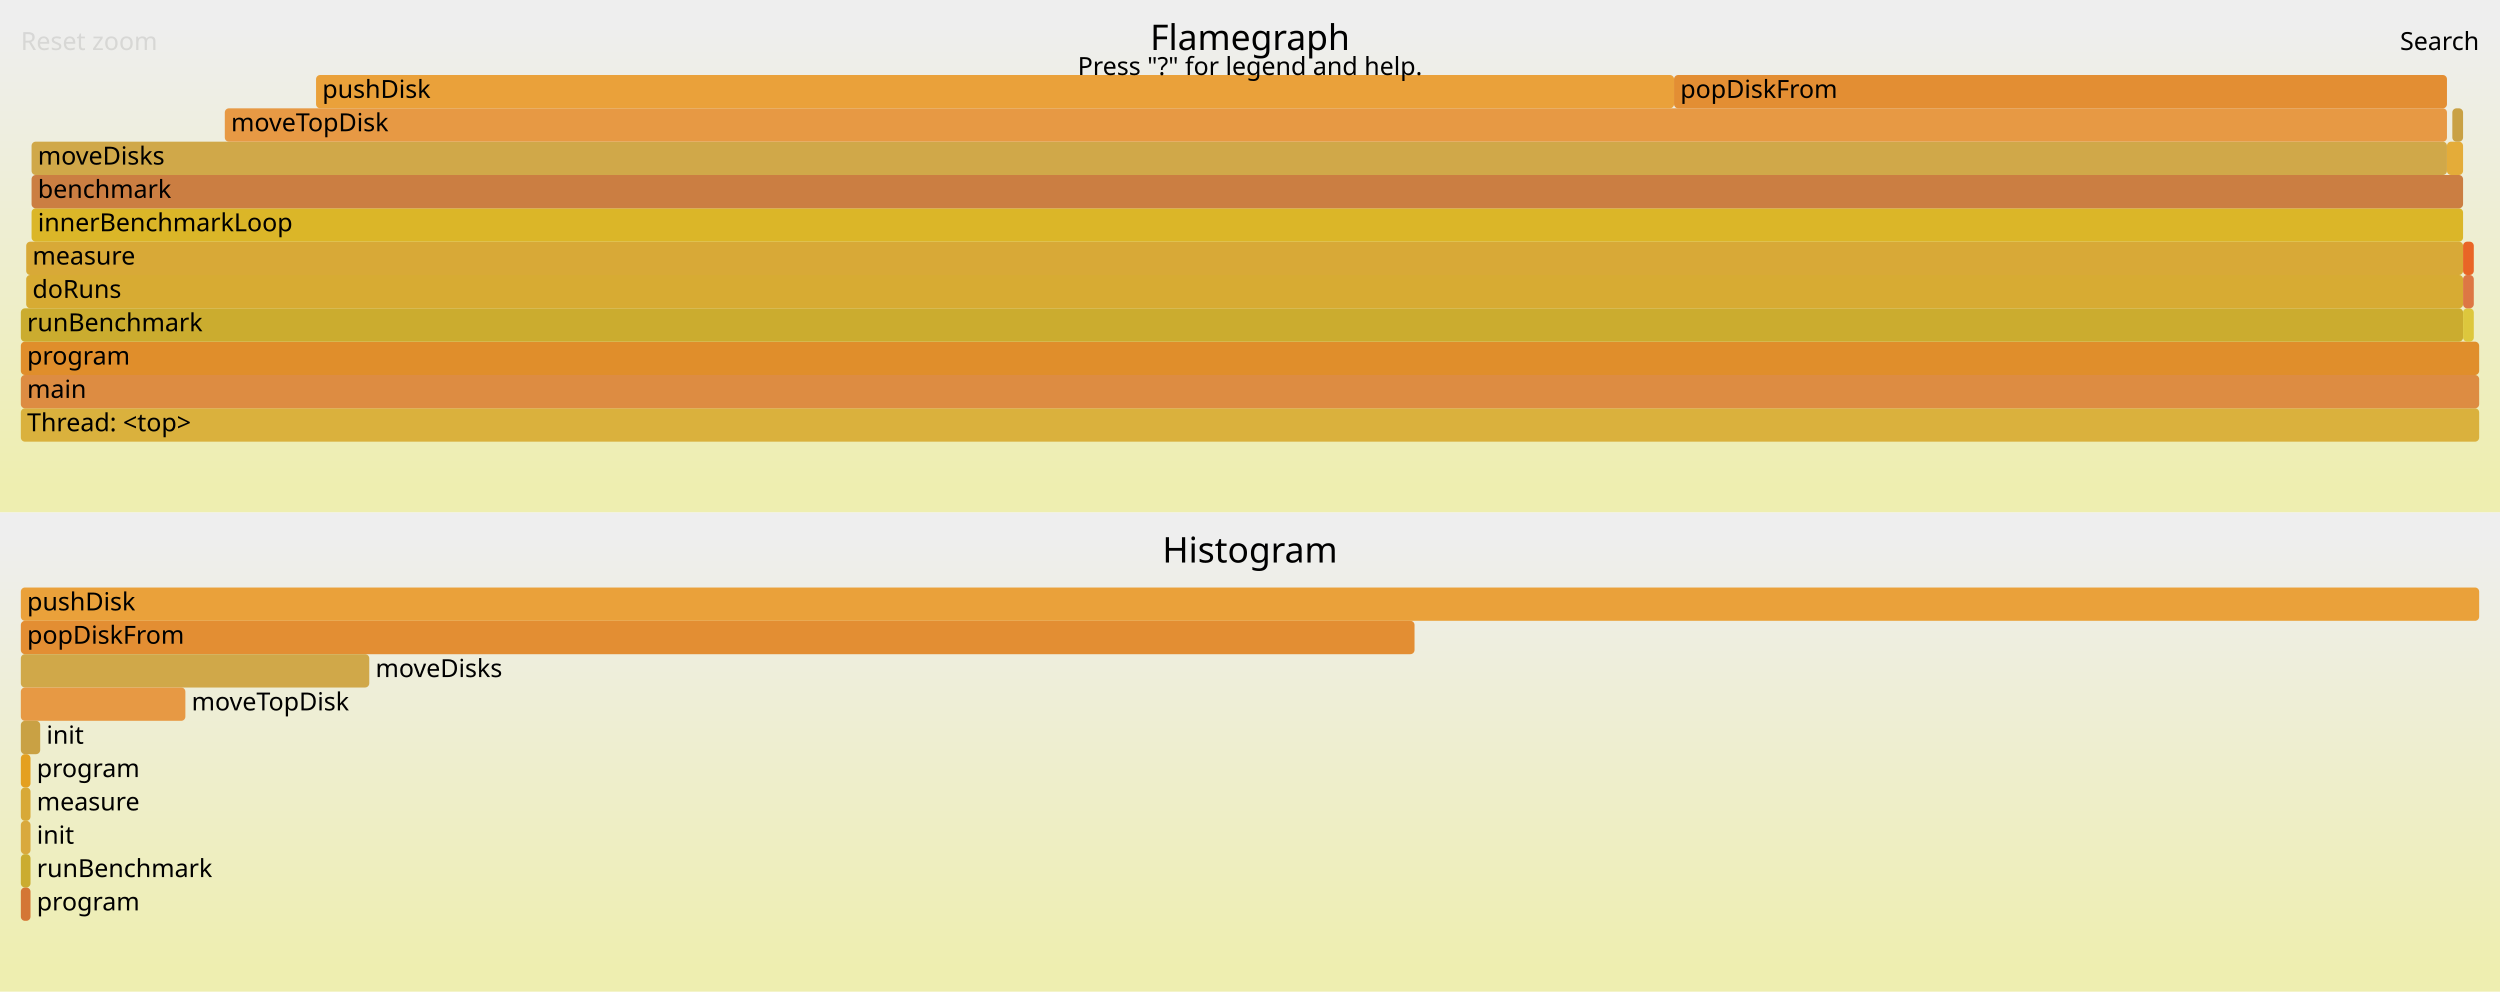
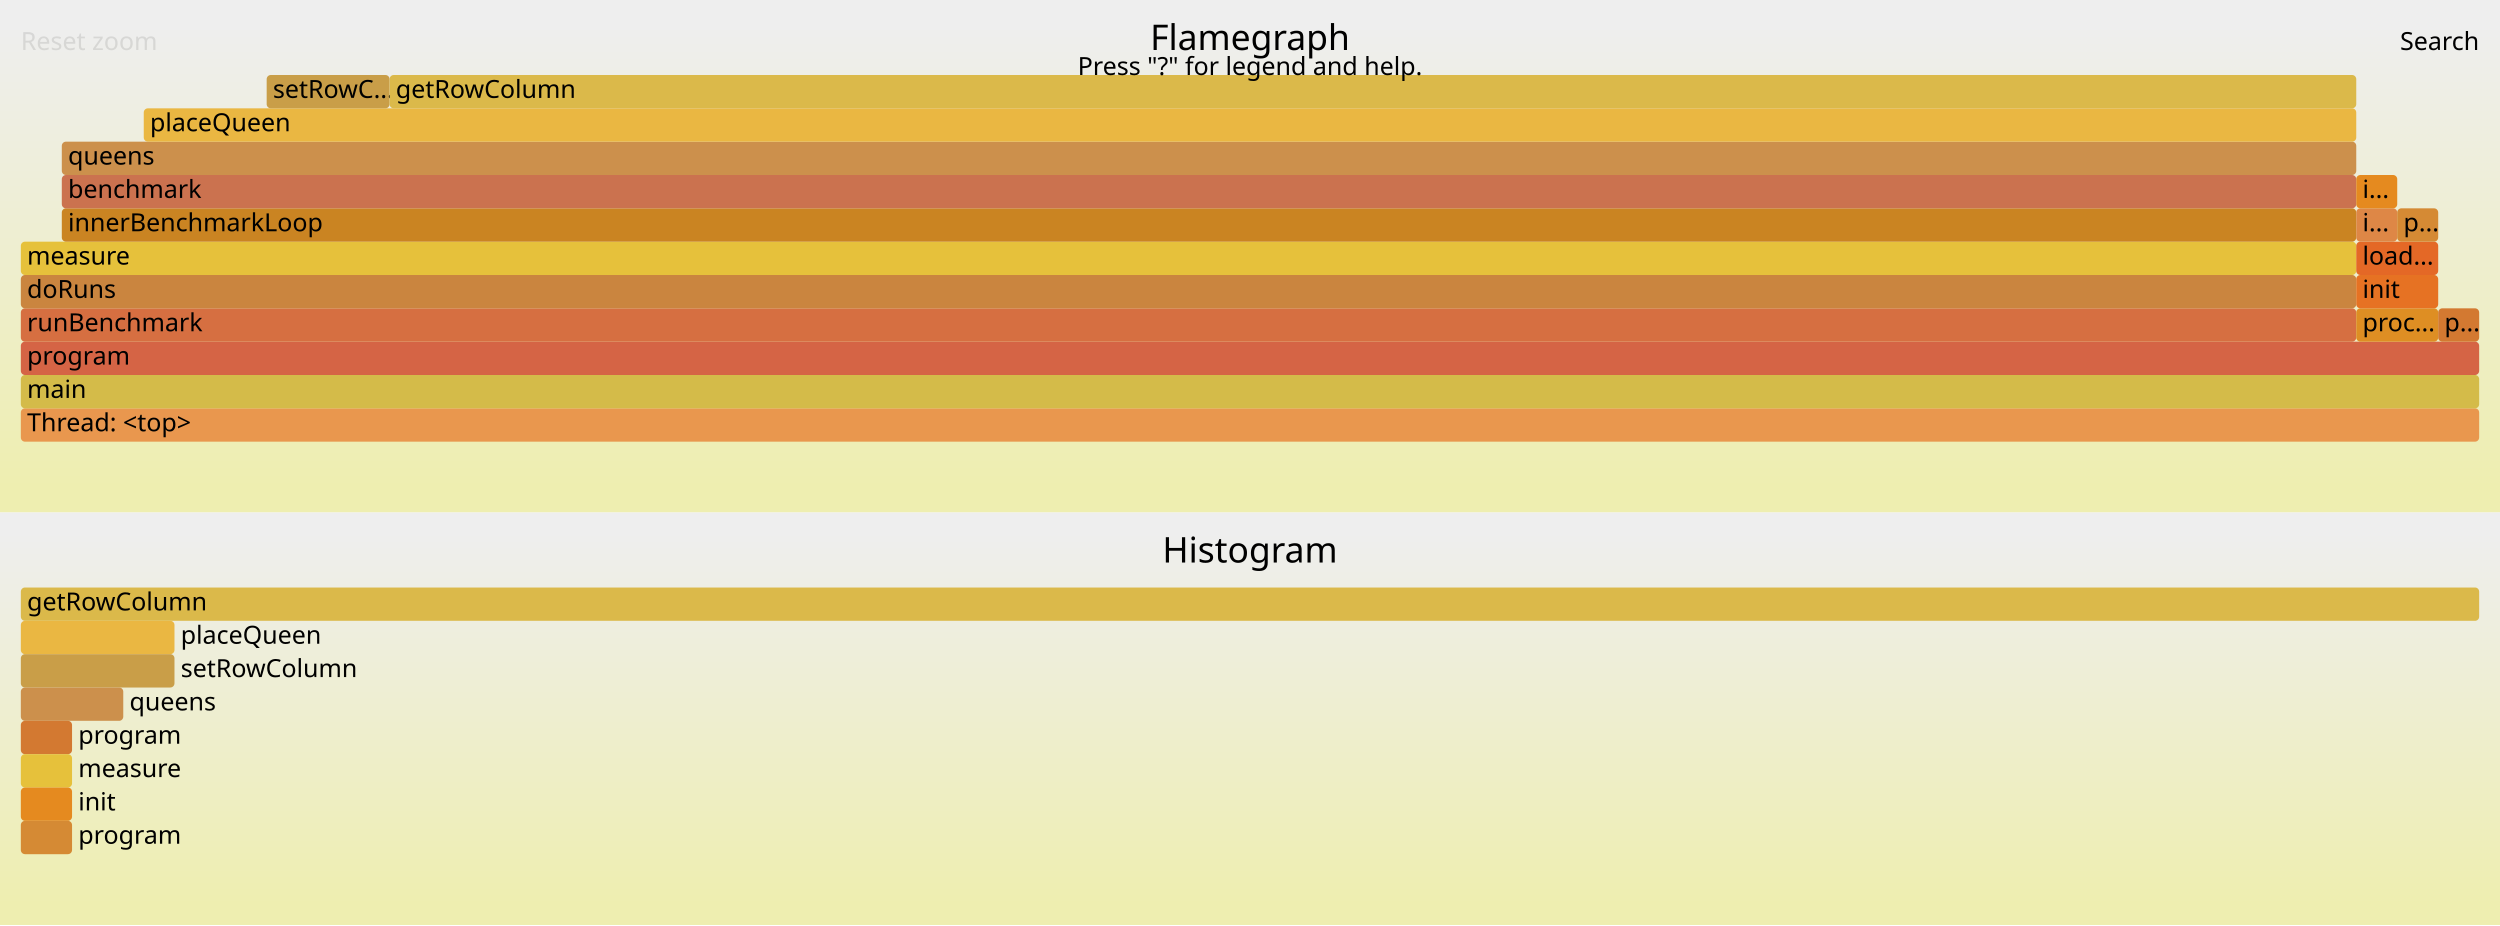
- <svg xmlns="http://www.w3.org/2000/svg" version="1.1" width="1200" height="476" viewBox="0 0 1200 476">
+ <svg xmlns="http://www.w3.org/2000/svg" version="1.1" width="1200" height="444" viewBox="0 0 1200 444">
  <defs>
    <linearGradient id="background" y1="0" y2="1" x1="0" x2="0">
      <stop stop-color="#eeeeee" offset="5%" />
      <stop stop-color="#eeeeb0" offset="95%" />
    </linearGradient>
  </defs>
  <style type="text/css">
.func_g:hover { stroke:black; stroke-width:0.5; cursor:pointer; }.func_h:hover { stroke:black; stroke-width:0.5; cursor:pointer; }</style>
  <svg viewBox="0.0 -246 1200 246" x="0.0" y="0.0" wdith="1200.0" height="246.0">
    <g id="flamegraph">
      <rect x="0" y="-246" width="1200" height="246" fill="url(#background)" id="fg_canvas" />
      <g class="func_g" id="f_0">
-         <rect x="10" y="-50" width="1180" height="16" fill="rgb(218, 177, 61)" rx="2" ry="2" />
+         <rect x="10" y="-50" width="1180" height="16" fill="rgb(233, 151, 78)" rx="2" ry="2" />
        <text text-anchor="left" x="13" y="-39" font-size="12" font-family="Verdana" fill="rgb(0, 0, 0)">Thread: &lt;top&gt;</text>
      </g>
      <g class="func_g" id="f_1">
-         <rect x="10" y="-66" width="1180" height="16" fill="rgb(221, 140, 66)" rx="2" ry="2" />
+         <rect x="10" y="-66" width="1180" height="16" fill="rgb(212, 187, 73)" rx="2" ry="2" />
        <text text-anchor="left" x="13" y="-55" font-size="12" font-family="Verdana" fill="rgb(0, 0, 0)">main</text>
      </g>
      <g class="func_g" id="f_2">
-         <rect x="10" y="-82" width="1180" height="16" fill="rgb(224, 142, 43)" rx="2" ry="2" />
+         <rect x="10" y="-82" width="1180" height="16" fill="rgb(213, 100, 69)" rx="2" ry="2" />
        <text text-anchor="left" x="13" y="-71" font-size="12" font-family="Verdana" fill="rgb(0, 0, 0)">program</text>
      </g>
      <g class="func_g" id="f_3">
-         <rect x="10" y="-98" width="1172.271" height="16" fill="rgb(203, 172, 47)" rx="2" ry="2" />
+         <rect x="10" y="-98" width="1121" height="16" fill="rgb(214, 111, 65)" rx="2" ry="2" />
        <text text-anchor="left" x="13" y="-87" font-size="12" font-family="Verdana" fill="rgb(0, 0, 0)">runBenchmark</text>
      </g>
      <g class="func_g" id="f_4">
-         <rect x="1182.271" y="-98" width="5.153" height="16" fill="rgb(221, 199, 61)" rx="2" ry="2" />
-         <text text-anchor="left" x="1185.271" y="-87" font-size="12" font-family="Verdana" fill="rgb(0, 0, 0)" />
+         <rect x="1131" y="-98" width="39.333" height="16" fill="rgb(222, 142, 35)" rx="2" ry="2" />
+         <text text-anchor="left" x="1134" y="-87" font-size="12" font-family="Verdana" fill="rgb(0, 0, 0)">proc...</text>
+       </g>
+       <g class="func_g" id="f_5">
+         <rect x="1170.333" y="-98" width="19.667" height="16" fill="rgb(211, 121, 49)" rx="2" ry="2" />
+         <text text-anchor="left" x="1173.333" y="-87" font-size="12" font-family="Verdana" fill="rgb(0, 0, 0)">p...</text>
      </g>
      <g class="func_g" id="f_6">
-         <rect x="12.576" y="-114" width="1169.694" height="16" fill="rgb(215, 171, 51)" rx="2" ry="2" />
-         <text text-anchor="left" x="15.576" y="-103" font-size="12" font-family="Verdana" fill="rgb(0, 0, 0)">doRuns</text>
+         <rect x="10" y="-114" width="1121" height="16" fill="rgb(202, 133, 63)" rx="2" ry="2" />
+         <text text-anchor="left" x="13" y="-103" font-size="12" font-family="Verdana" fill="rgb(0, 0, 0)">doRuns</text>
      </g>
      <g class="func_g" id="f_7">
-         <rect x="1182.271" y="-114" width="5.153" height="16" fill="rgb(221, 119, 68)" rx="2" ry="2" />
-         <text text-anchor="left" x="1185.271" y="-103" font-size="12" font-family="Verdana" fill="rgb(0, 0, 0)" />
+         <rect x="1131" y="-114" width="39.333" height="16" fill="rgb(230, 114, 35)" rx="2" ry="2" />
+         <text text-anchor="left" x="1134" y="-103" font-size="12" font-family="Verdana" fill="rgb(0, 0, 0)">init</text>
      </g>
      <g class="func_g" id="f_8">
-         <rect x="12.576" y="-130" width="1169.694" height="16" fill="rgb(216, 169, 55)" rx="2" ry="2" />
-         <text text-anchor="left" x="15.576" y="-119" font-size="12" font-family="Verdana" fill="rgb(0, 0, 0)">measure</text>
+         <rect x="10" y="-130" width="1121" height="16" fill="rgb(230, 193, 59)" rx="2" ry="2" />
+         <text text-anchor="left" x="13" y="-119" font-size="12" font-family="Verdana" fill="rgb(0, 0, 0)">measure</text>
      </g>
      <g class="func_g" id="f_9">
-         <rect x="1182.271" y="-130" width="5.153" height="16" fill="rgb(233, 101, 38)" rx="2" ry="2" />
-         <text text-anchor="left" x="1185.271" y="-119" font-size="12" font-family="Verdana" fill="rgb(0, 0, 0)" />
+         <rect x="1131" y="-130" width="39.333" height="16" fill="rgb(228, 104, 38)" rx="2" ry="2" />
+         <text text-anchor="left" x="1134" y="-119" font-size="12" font-family="Verdana" fill="rgb(0, 0, 0)">load...</text>
      </g>
      <g class="func_g" id="f_10">
-         <rect x="15.153" y="-146" width="1167.118" height="16" fill="rgb(219, 182, 40)" rx="2" ry="2" />
-         <text text-anchor="left" x="18.153" y="-135" font-size="12" font-family="Verdana" fill="rgb(0, 0, 0)">innerBenchmarkLoop</text>
+         <rect x="29.667" y="-146" width="1101.333" height="16" fill="rgb(202, 132, 34)" rx="2" ry="2" />
+         <text text-anchor="left" x="32.667" y="-135" font-size="12" font-family="Verdana" fill="rgb(0, 0, 0)">innerBenchmarkLoop</text>
+       </g>
+       <g class="func_g" id="f_11">
+         <rect x="1131" y="-146" width="19.667" height="16" fill="rgb(222, 135, 70)" rx="2" ry="2" />
+         <text text-anchor="left" x="1134" y="-135" font-size="12" font-family="Verdana" fill="rgb(0, 0, 0)">i...</text>
+       </g>
+       <g class="func_g" id="f_12">
+         <rect x="1150.667" y="-146" width="19.667" height="16" fill="rgb(213, 138, 52)" rx="2" ry="2" />
+         <text text-anchor="left" x="1153.667" y="-135" font-size="12" font-family="Verdana" fill="rgb(0, 0, 0)">p...</text>
      </g>
      <g class="func_g" id="f_13">
-         <rect x="15.153" y="-162" width="1167.118" height="16" fill="rgb(203, 126, 66)" rx="2" ry="2" />
-         <text text-anchor="left" x="18.153" y="-151" font-size="12" font-family="Verdana" fill="rgb(0, 0, 0)">benchmark</text>
+         <rect x="29.667" y="-162" width="1101.333" height="16" fill="rgb(203, 114, 79)" rx="2" ry="2" />
+         <text text-anchor="left" x="32.667" y="-151" font-size="12" font-family="Verdana" fill="rgb(0, 0, 0)">benchmark</text>
      </g>
      <g class="func_g" id="f_14">
-         <rect x="15.153" y="-178" width="1159.389" height="16" fill="rgb(208, 168, 73)" rx="2" ry="2" />
-         <text text-anchor="left" x="18.153" y="-167" font-size="12" font-family="Verdana" fill="rgb(0, 0, 0)">moveDisks</text>
+         <rect x="1131" y="-162" width="19.667" height="16" fill="rgb(229, 138, 31)" rx="2" ry="2" />
+         <text text-anchor="left" x="1134" y="-151" font-size="12" font-family="Verdana" fill="rgb(0, 0, 0)">i...</text>
      </g>
      <g class="func_g" id="f_15">
-         <rect x="1174.541" y="-178" width="7.729" height="16" fill="rgb(228, 172, 57)" rx="2" ry="2" />
-         <text text-anchor="left" x="1177.541" y="-167" font-size="12" font-family="Verdana" fill="rgb(0, 0, 0)" />
+         <rect x="29.667" y="-178" width="1101.333" height="16" fill="rgb(204, 144, 76)" rx="2" ry="2" />
+         <text text-anchor="left" x="32.667" y="-167" font-size="12" font-family="Verdana" fill="rgb(0, 0, 0)">queens</text>
+       </g>
+       <g class="func_g" id="f_16">
+         <rect x="69" y="-194" width="1062" height="16" fill="rgb(234, 183, 66)" rx="2" ry="2" />
+         <text text-anchor="left" x="72" y="-183" font-size="12" font-family="Verdana" fill="rgb(0, 0, 0)">placeQueen</text>
+       </g>
+       <g class="func_g" id="f_18">
+         <rect x="128" y="-210" width="59" height="16" fill="rgb(201, 158, 72)" rx="2" ry="2" />
+         <text text-anchor="left" x="131" y="-199" font-size="12" font-family="Verdana" fill="rgb(0, 0, 0)">setRowC...</text>
      </g>
      <g class="func_g" id="f_21">
-         <rect x="107.904" y="-194" width="1066.638" height="16" fill="rgb(231, 153, 68)" rx="2" ry="2" />
-         <text text-anchor="left" x="110.904" y="-183" font-size="12" font-family="Verdana" fill="rgb(0, 0, 0)">moveTopDisk</text>
-       </g>
-       <g class="func_g" id="f_18">
-         <rect x="1177.118" y="-194" width="5.153" height="16" fill="rgb(201, 161, 68)" rx="2" ry="2" />
-         <text text-anchor="left" x="1180.118" y="-183" font-size="12" font-family="Verdana" fill="rgb(0, 0, 0)" />
-       </g>
-       <g class="func_g" id="f_23">
-         <rect x="151.703" y="-210" width="651.834" height="16" fill="rgb(234, 161, 58)" rx="2" ry="2" />
-         <text text-anchor="left" x="154.703" y="-199" font-size="12" font-family="Verdana" fill="rgb(0, 0, 0)">pushDisk</text>
-       </g>
-       <g class="func_g" id="f_33">
-         <rect x="803.537" y="-210" width="371.004" height="16" fill="rgb(227, 142, 51)" rx="2" ry="2" />
-         <text text-anchor="left" x="806.537" y="-199" font-size="12" font-family="Verdana" fill="rgb(0, 0, 0)">popDiskFrom</text>
+         <rect x="187" y="-210" width="944" height="16" fill="rgb(219, 185, 74)" rx="2" ry="2" />
+         <text text-anchor="left" x="190" y="-199" font-size="12" font-family="Verdana" fill="rgb(0, 0, 0)">getRowColumn</text>
      </g>
      <text text-anchor="" x="10" y="-17" font-size="12" font-family="Verdana" fill="rgb(0, 0, 0)" id="details"> </text>
      <text text-anchor="" x="1090" y="-17" font-size="12" font-family="Verdana" fill="rgb(0, 0, 0)" id="matched"> </text>
    </g>
  </svg>
  <text text-anchor="middle" x="600" y="24" font-size="17" font-family="Verdana" fill="rgb(0, 0, 0)" id="fg_title">Flamegraph</text>
  <text text-anchor="middle" x="600" y="36" font-size="12" font-family="Verdana" fill="rgb(0, 0, 0)" id="fg_help">Press "?" for legend and help.</text>
  <text text-anchor="" x="10" y="24" font-size="12" font-family="Verdana" fill="rgb(0, 0, 0)" id="unzoom" style="opacity:0.1;cursor:pointer">Reset zoom</text>
  <text text-anchor="end" x="1190" y="24" font-size="12" font-family="Verdana" fill="rgb(0, 0, 0)" id="search">Search</text>
-   <svg viewBox="0.0 0.0 1200 230" x="0.0" y="246.0" wdith="1200.0" height="230.0">
+   <svg viewBox="0.0 0.0 1200 198" x="0.0" y="246.0" wdith="1200.0" height="198.0">
    <g id="histogram">
-       <rect x="0" y="0" width="1200" height="230" fill="url(#background)" id="h_canvas" />
+       <rect x="0" y="0" width="1200" height="198" fill="url(#background)" id="h_canvas" />
      <text text-anchor="middle" x="600" y="24" font-size="17" font-family="Verdana" fill="rgb(0, 0, 0)" id="h_title">Histogram</text>
      <g class="func_h" id="h_0">
-         <rect x="10" y="36" width="1180" height="16" fill="rgb(234, 161, 58)" rx="2" ry="2" />
-         <text text-anchor="left" x="13" y="47" font-size="12" font-family="Verdana" fill="rgb(0, 0, 0)">pushDisk</text>
+         <rect x="10" y="36" width="1180" height="16" fill="rgb(219, 185, 74)" rx="2" ry="2" />
+         <text text-anchor="left" x="13" y="47" font-size="12" font-family="Verdana" fill="rgb(0, 0, 0)">getRowColumn</text>
      </g>
      <g class="func_h" id="h_1">
-         <rect x="10" y="52" width="668.976" height="16" fill="rgb(227, 142, 51)" rx="2" ry="2" />
-         <text text-anchor="left" x="13" y="63" font-size="12" font-family="Verdana" fill="rgb(0, 0, 0)">popDiskFrom</text>
+         <rect x="10" y="52" width="73.75" height="16" fill="rgb(234, 183, 66)" rx="2" ry="2" />
+         <text text-anchor="left" x="86.75" y="63" font-size="12" font-family="Verdana" fill="rgb(0, 0, 0)">placeQueen</text>
      </g>
      <g class="func_h" id="h_2">
-         <rect x="10" y="68" width="167.244" height="16" fill="rgb(208, 168, 73)" rx="2" ry="2" />
-         <text text-anchor="left" x="180.244" y="79" font-size="12" font-family="Verdana" fill="rgb(0, 0, 0)">moveDisks</text>
+         <rect x="10" y="68" width="73.75" height="16" fill="rgb(201, 158, 72)" rx="2" ry="2" />
+         <text text-anchor="left" x="86.75" y="79" font-size="12" font-family="Verdana" fill="rgb(0, 0, 0)">setRowColumn</text>
      </g>
      <g class="func_h" id="h_3">
-         <rect x="10" y="84" width="78.976" height="16" fill="rgb(231, 153, 68)" rx="2" ry="2" />
-         <text text-anchor="left" x="91.976" y="95" font-size="12" font-family="Verdana" fill="rgb(0, 0, 0)">moveTopDisk</text>
+         <rect x="10" y="84" width="49.167" height="16" fill="rgb(204, 144, 76)" rx="2" ry="2" />
+         <text text-anchor="left" x="62.167" y="95" font-size="12" font-family="Verdana" fill="rgb(0, 0, 0)">queens</text>
      </g>
      <g class="func_h" id="h_4">
-         <rect x="10" y="100" width="9.291" height="16" fill="rgb(201, 161, 68)" rx="2" ry="2" />
-         <text text-anchor="left" x="22.291" y="111" font-size="12" font-family="Verdana" fill="rgb(0, 0, 0)">init</text>
+         <rect x="10" y="100" width="24.583" height="16" fill="rgb(211, 121, 49)" rx="2" ry="2" />
+         <text text-anchor="left" x="37.583" y="111" font-size="12" font-family="Verdana" fill="rgb(0, 0, 0)">program</text>
      </g>
      <g class="func_h" id="h_5">
-         <rect x="10" y="116" width="4.646" height="16" fill="rgb(228, 160, 31)" rx="2" ry="2" />
-         <text text-anchor="left" x="17.646" y="127" font-size="12" font-family="Verdana" fill="rgb(0, 0, 0)">program</text>
+         <rect x="10" y="116" width="24.583" height="16" fill="rgb(230, 193, 59)" rx="2" ry="2" />
+         <text text-anchor="left" x="37.583" y="127" font-size="12" font-family="Verdana" fill="rgb(0, 0, 0)">measure</text>
      </g>
      <g class="func_h" id="h_6">
-         <rect x="10" y="132" width="4.646" height="16" fill="rgb(216, 169, 55)" rx="2" ry="2" />
-         <text text-anchor="left" x="17.646" y="143" font-size="12" font-family="Verdana" fill="rgb(0, 0, 0)">measure</text>
+         <rect x="10" y="132" width="24.583" height="16" fill="rgb(229, 138, 31)" rx="2" ry="2" />
+         <text text-anchor="left" x="37.583" y="143" font-size="12" font-family="Verdana" fill="rgb(0, 0, 0)">init</text>
      </g>
      <g class="func_h" id="h_7">
-         <rect x="10" y="148" width="4.646" height="16" fill="rgb(217, 169, 61)" rx="2" ry="2" />
-         <text text-anchor="left" x="17.646" y="159" font-size="12" font-family="Verdana" fill="rgb(0, 0, 0)">init</text>
-       </g>
-       <g class="func_h" id="h_8">
-         <rect x="10" y="164" width="4.646" height="16" fill="rgb(203, 172, 47)" rx="2" ry="2" />
-         <text text-anchor="left" x="17.646" y="175" font-size="12" font-family="Verdana" fill="rgb(0, 0, 0)">runBenchmark</text>
-       </g>
-       <g class="func_h" id="h_9">
-         <rect x="10" y="180" width="4.646" height="16" fill="rgb(212, 118, 53)" rx="2" ry="2" />
-         <text text-anchor="left" x="17.646" y="191" font-size="12" font-family="Verdana" fill="rgb(0, 0, 0)">program</text>
+         <rect x="10" y="148" width="24.583" height="16" fill="rgb(213, 138, 52)" rx="2" ry="2" />
+         <text text-anchor="left" x="37.583" y="159" font-size="12" font-family="Verdana" fill="rgb(0, 0, 0)">program</text>
      </g>
    </g>
  </svg>
</svg>
